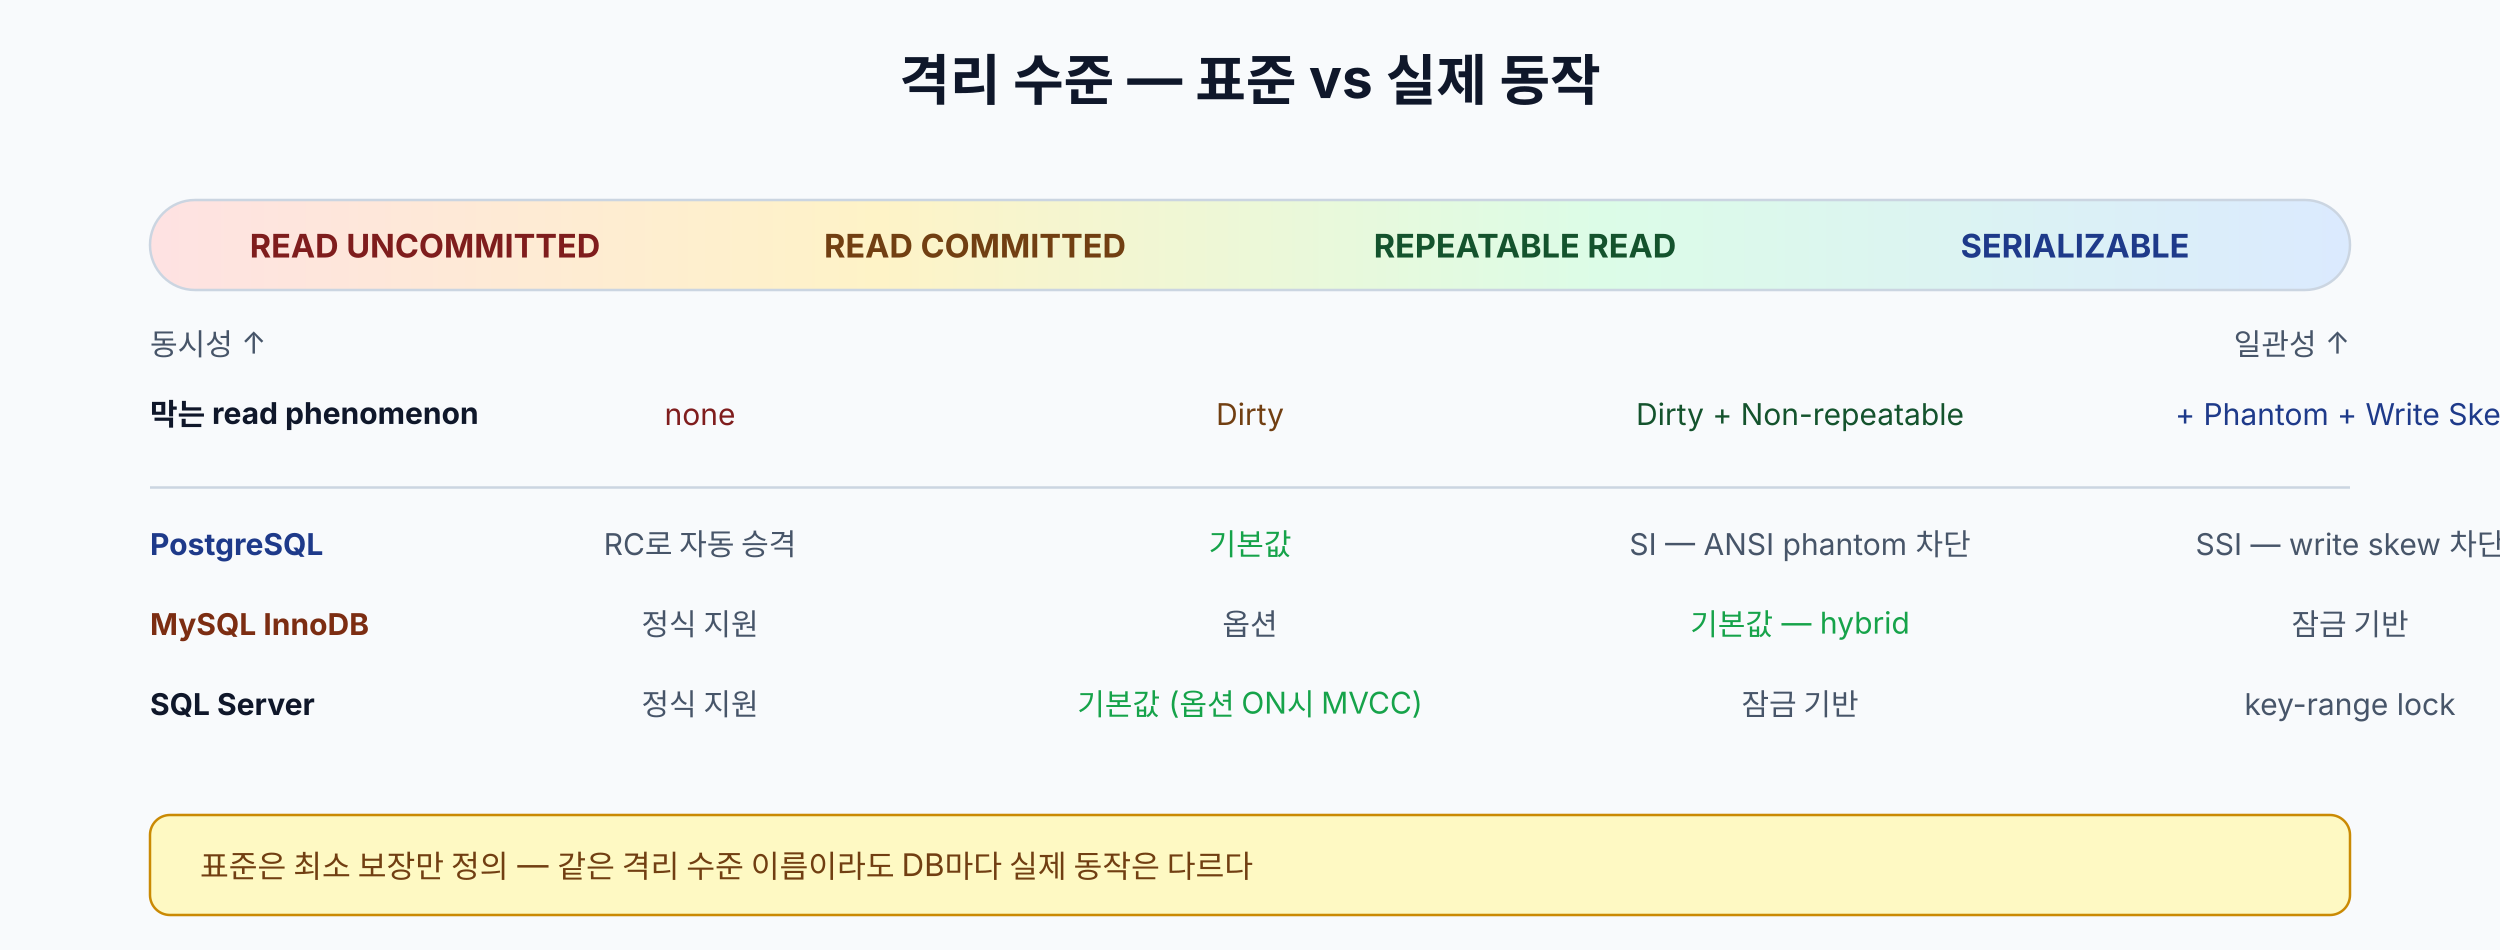
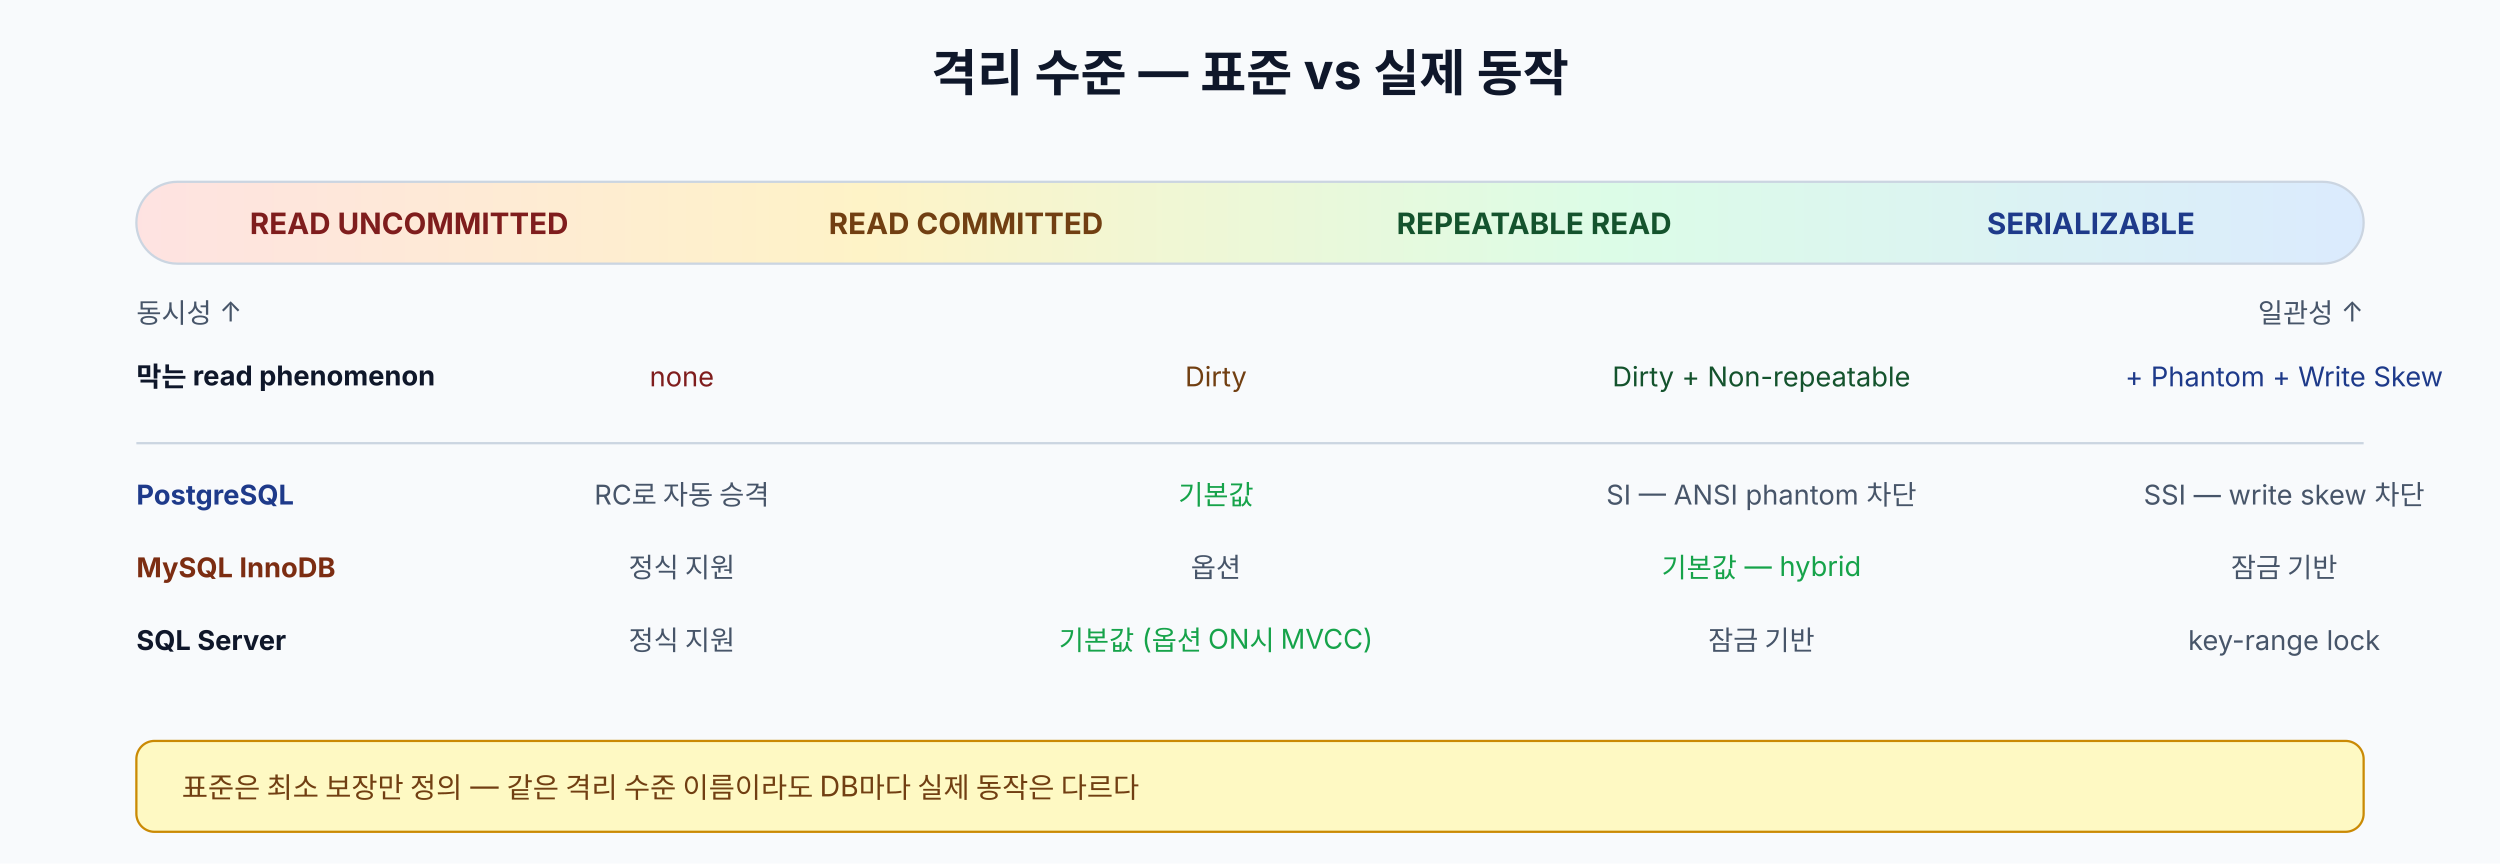
- <svg xmlns="http://www.w3.org/2000/svg" viewBox="0 0 1000 380" font-family="-apple-system, 'Pretendard', 'Segoe UI', sans-serif">
+ <svg xmlns="http://www.w3.org/2000/svg" viewBox="0 0 1100 380" font-family="-apple-system, 'Pretendard', 'Segoe UI', sans-serif">
  <defs>
    <linearGradient id="lvlG" x1="0" y1="0" x2="1" y2="0">
      <stop offset="0%" stop-color="#fee2e2" />
      <stop offset="33%" stop-color="#fef3c7" />
      <stop offset="66%" stop-color="#dcfce7" />
      <stop offset="100%" stop-color="#dbeafe" />
    </linearGradient>
  </defs>
-   <rect width="1000" height="380" fill="#f8fafc" />
-   <text x="500" y="40" font-size="22" font-weight="700" fill="#0f172a" text-anchor="middle">격리 수준 — 표준 vs 실제 동작</text>
-   <rect x="60" y="80" width="880" height="36" rx="18" fill="url(#lvlG)" stroke="#cbd5e1" />
-   <text x="170" y="103" font-size="13" font-weight="700" text-anchor="middle" fill="#7f1d1d">READ UNCOMMITTED</text>
-   <text x="390" y="103" font-size="13" font-weight="700" text-anchor="middle" fill="#713f12">READ COMMITTED</text>
-   <text x="610" y="103" font-size="13" font-weight="700" text-anchor="middle" fill="#14532d">REPEATABLE READ</text>
-   <text x="830" y="103" font-size="13" font-weight="700" text-anchor="middle" fill="#1e3a8a">SERIALIZABLE</text>
+   <rect width="1100" height="380" fill="#f8fafc" />
+   <text x="550" y="40" font-size="22" font-weight="700" fill="#0f172a" text-anchor="middle">격리 수준 — 표준 vs 실제 동작</text>
+   <rect x="60" y="80" width="980" height="36" rx="18" fill="url(#lvlG)" stroke="#cbd5e1" />
+   <text x="180" y="103" font-size="13" font-weight="700" text-anchor="middle" fill="#7f1d1d">READ UNCOMMITTED</text>
+   <text x="425" y="103" font-size="13" font-weight="700" text-anchor="middle" fill="#713f12">READ COMMITTED</text>
+   <text x="675" y="103" font-size="13" font-weight="700" text-anchor="middle" fill="#14532d">REPEATABLE READ</text>
+   <text x="920" y="103" font-size="13" font-weight="700" text-anchor="middle" fill="#1e3a8a">SERIALIZABLE</text>
  <text x="60" y="142" font-size="12" fill="#475569">동시성 ↑</text>
-   <text x="940" y="142" font-size="12" text-anchor="end" fill="#475569">일관성 ↑</text>
+   <text x="1040" y="142" font-size="12" text-anchor="end" fill="#475569">일관성 ↑</text>
  <g transform="translate(60, 170)" font-size="12">
    <text x="0" y="0" font-weight="700" fill="#0f172a">막는 read phenomenon</text>
-     <text x="220" y="0" text-anchor="middle" fill="#7f1d1d">none</text>
-     <text x="440" y="0" text-anchor="middle" fill="#713f12">Dirty</text>
-     <text x="660" y="0" text-anchor="middle" fill="#14532d">Dirty + Non-repeatable</text>
-     <text x="880" y="0" text-anchor="middle" fill="#1e3a8a">+ Phantom + Write Skew</text>
+     <text x="240" y="0" text-anchor="middle" fill="#7f1d1d">none</text>
+     <text x="475" y="0" text-anchor="middle" fill="#713f12">Dirty</text>
+     <text x="715" y="0" text-anchor="middle" fill="#14532d">Dirty + Non-repeatable</text>
+     <text x="945" y="0" text-anchor="middle" fill="#1e3a8a">+ Phantom + Write Skew</text>
  </g>
-   <line x1="60" y1="195" x2="940" y2="195" stroke="#cbd5e1" />
+   <line x1="60" y1="195" x2="1040" y2="195" stroke="#cbd5e1" />
  <g transform="translate(60, 222)" font-size="12">
    <text x="0" y="0" font-weight="700" fill="#1e3a8a">PostgreSQL</text>
-     <text x="220" y="0" text-anchor="middle" fill="#475569">RC로 자동 승격</text>
-     <text x="440" y="0" text-anchor="middle" fill="#16a34a">기본값</text>
-     <text x="660" y="0" text-anchor="middle" fill="#475569">SI — ANSI phantom 차단</text>
-     <text x="880" y="0" text-anchor="middle" fill="#475569">SSI — write skew 차단</text>
+     <text x="240" y="0" text-anchor="middle" fill="#475569">RC로 자동 승격</text>
+     <text x="475" y="0" text-anchor="middle" fill="#16a34a">기본값</text>
+     <text x="715" y="0" text-anchor="middle" fill="#475569">SI — ANSI phantom 차단</text>
+     <text x="945" y="0" text-anchor="middle" fill="#475569">SSI — write skew 차단</text>
  </g>
  <g transform="translate(60, 254)" font-size="12">
    <text x="0" y="0" font-weight="700" fill="#7c2d12">MySQL InnoDB</text>
-     <text x="220" y="0" text-anchor="middle" fill="#475569">정식 지원</text>
-     <text x="440" y="0" text-anchor="middle" fill="#475569">옵션</text>
-     <text x="660" y="0" text-anchor="middle" fill="#16a34a">기본값 — hybrid</text>
-     <text x="880" y="0" text-anchor="middle" fill="#475569">잠금 기반</text>
+     <text x="240" y="0" text-anchor="middle" fill="#475569">정식 지원</text>
+     <text x="475" y="0" text-anchor="middle" fill="#475569">옵션</text>
+     <text x="715" y="0" text-anchor="middle" fill="#16a34a">기본값 — hybrid</text>
+     <text x="945" y="0" text-anchor="middle" fill="#475569">잠금 기반</text>
  </g>
  <g transform="translate(60, 286)" font-size="12">
    <text x="0" y="0" font-weight="700" fill="#0f172a">SQL Server</text>
-     <text x="220" y="0" text-anchor="middle" fill="#475569">정식 지원</text>
-     <text x="440" y="0" text-anchor="middle" fill="#16a34a">기본값 (옵션 ON시 MVCC)</text>
-     <text x="660" y="0" text-anchor="middle" fill="#475569">잠금 기반</text>
-     <text x="880" y="0" text-anchor="middle" fill="#475569">key-range lock</text>
+     <text x="240" y="0" text-anchor="middle" fill="#475569">정식 지원</text>
+     <text x="475" y="0" text-anchor="middle" fill="#16a34a">기본값 (옵션 ON시 MVCC)</text>
+     <text x="715" y="0" text-anchor="middle" fill="#475569">잠금 기반</text>
+     <text x="945" y="0" text-anchor="middle" fill="#475569">key-range lock</text>
  </g>
  <g transform="translate(60, 326)">
-     <rect width="880" height="40" rx="8" fill="#fef9c3" stroke="#ca8a04" />
+     <rect width="980" height="40" rx="8" fill="#fef9c3" stroke="#ca8a04" />
    <text x="20" y="25" font-size="12.5" fill="#713f12">표준은 최소 보장만 정의 — 같은 격리 수준 이름이라도 DB마다 실제 동작은 다르다</text>
  </g>
</svg>
